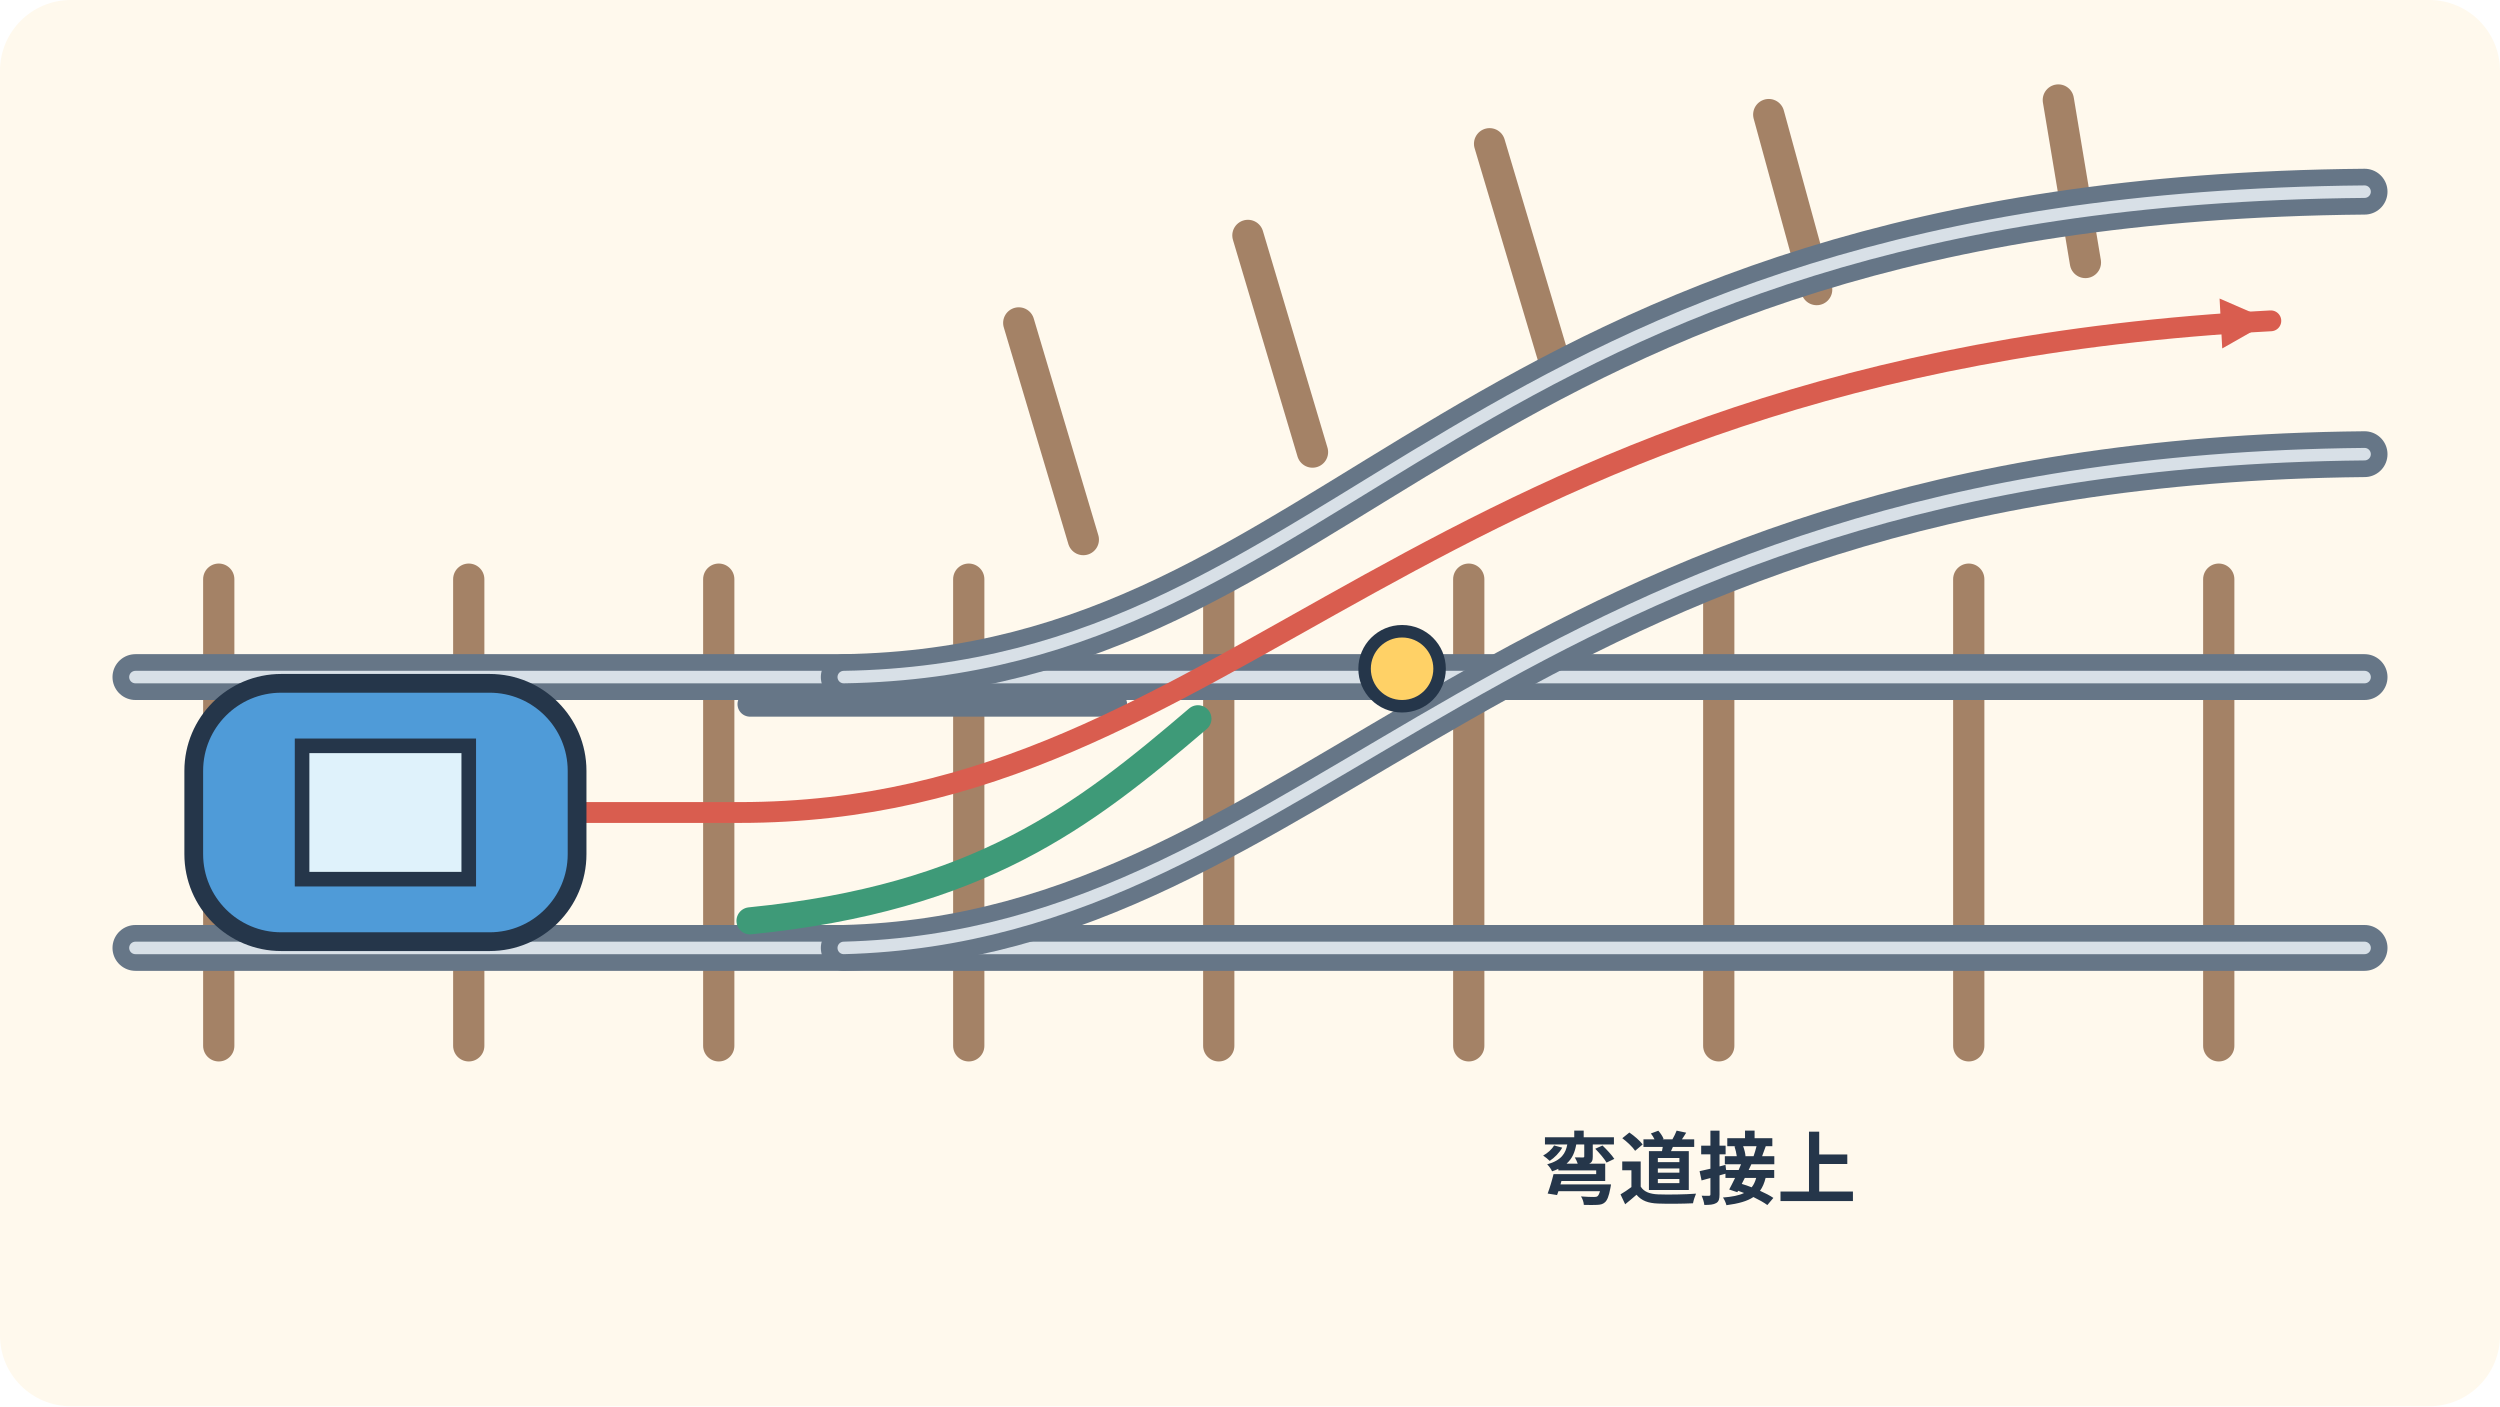
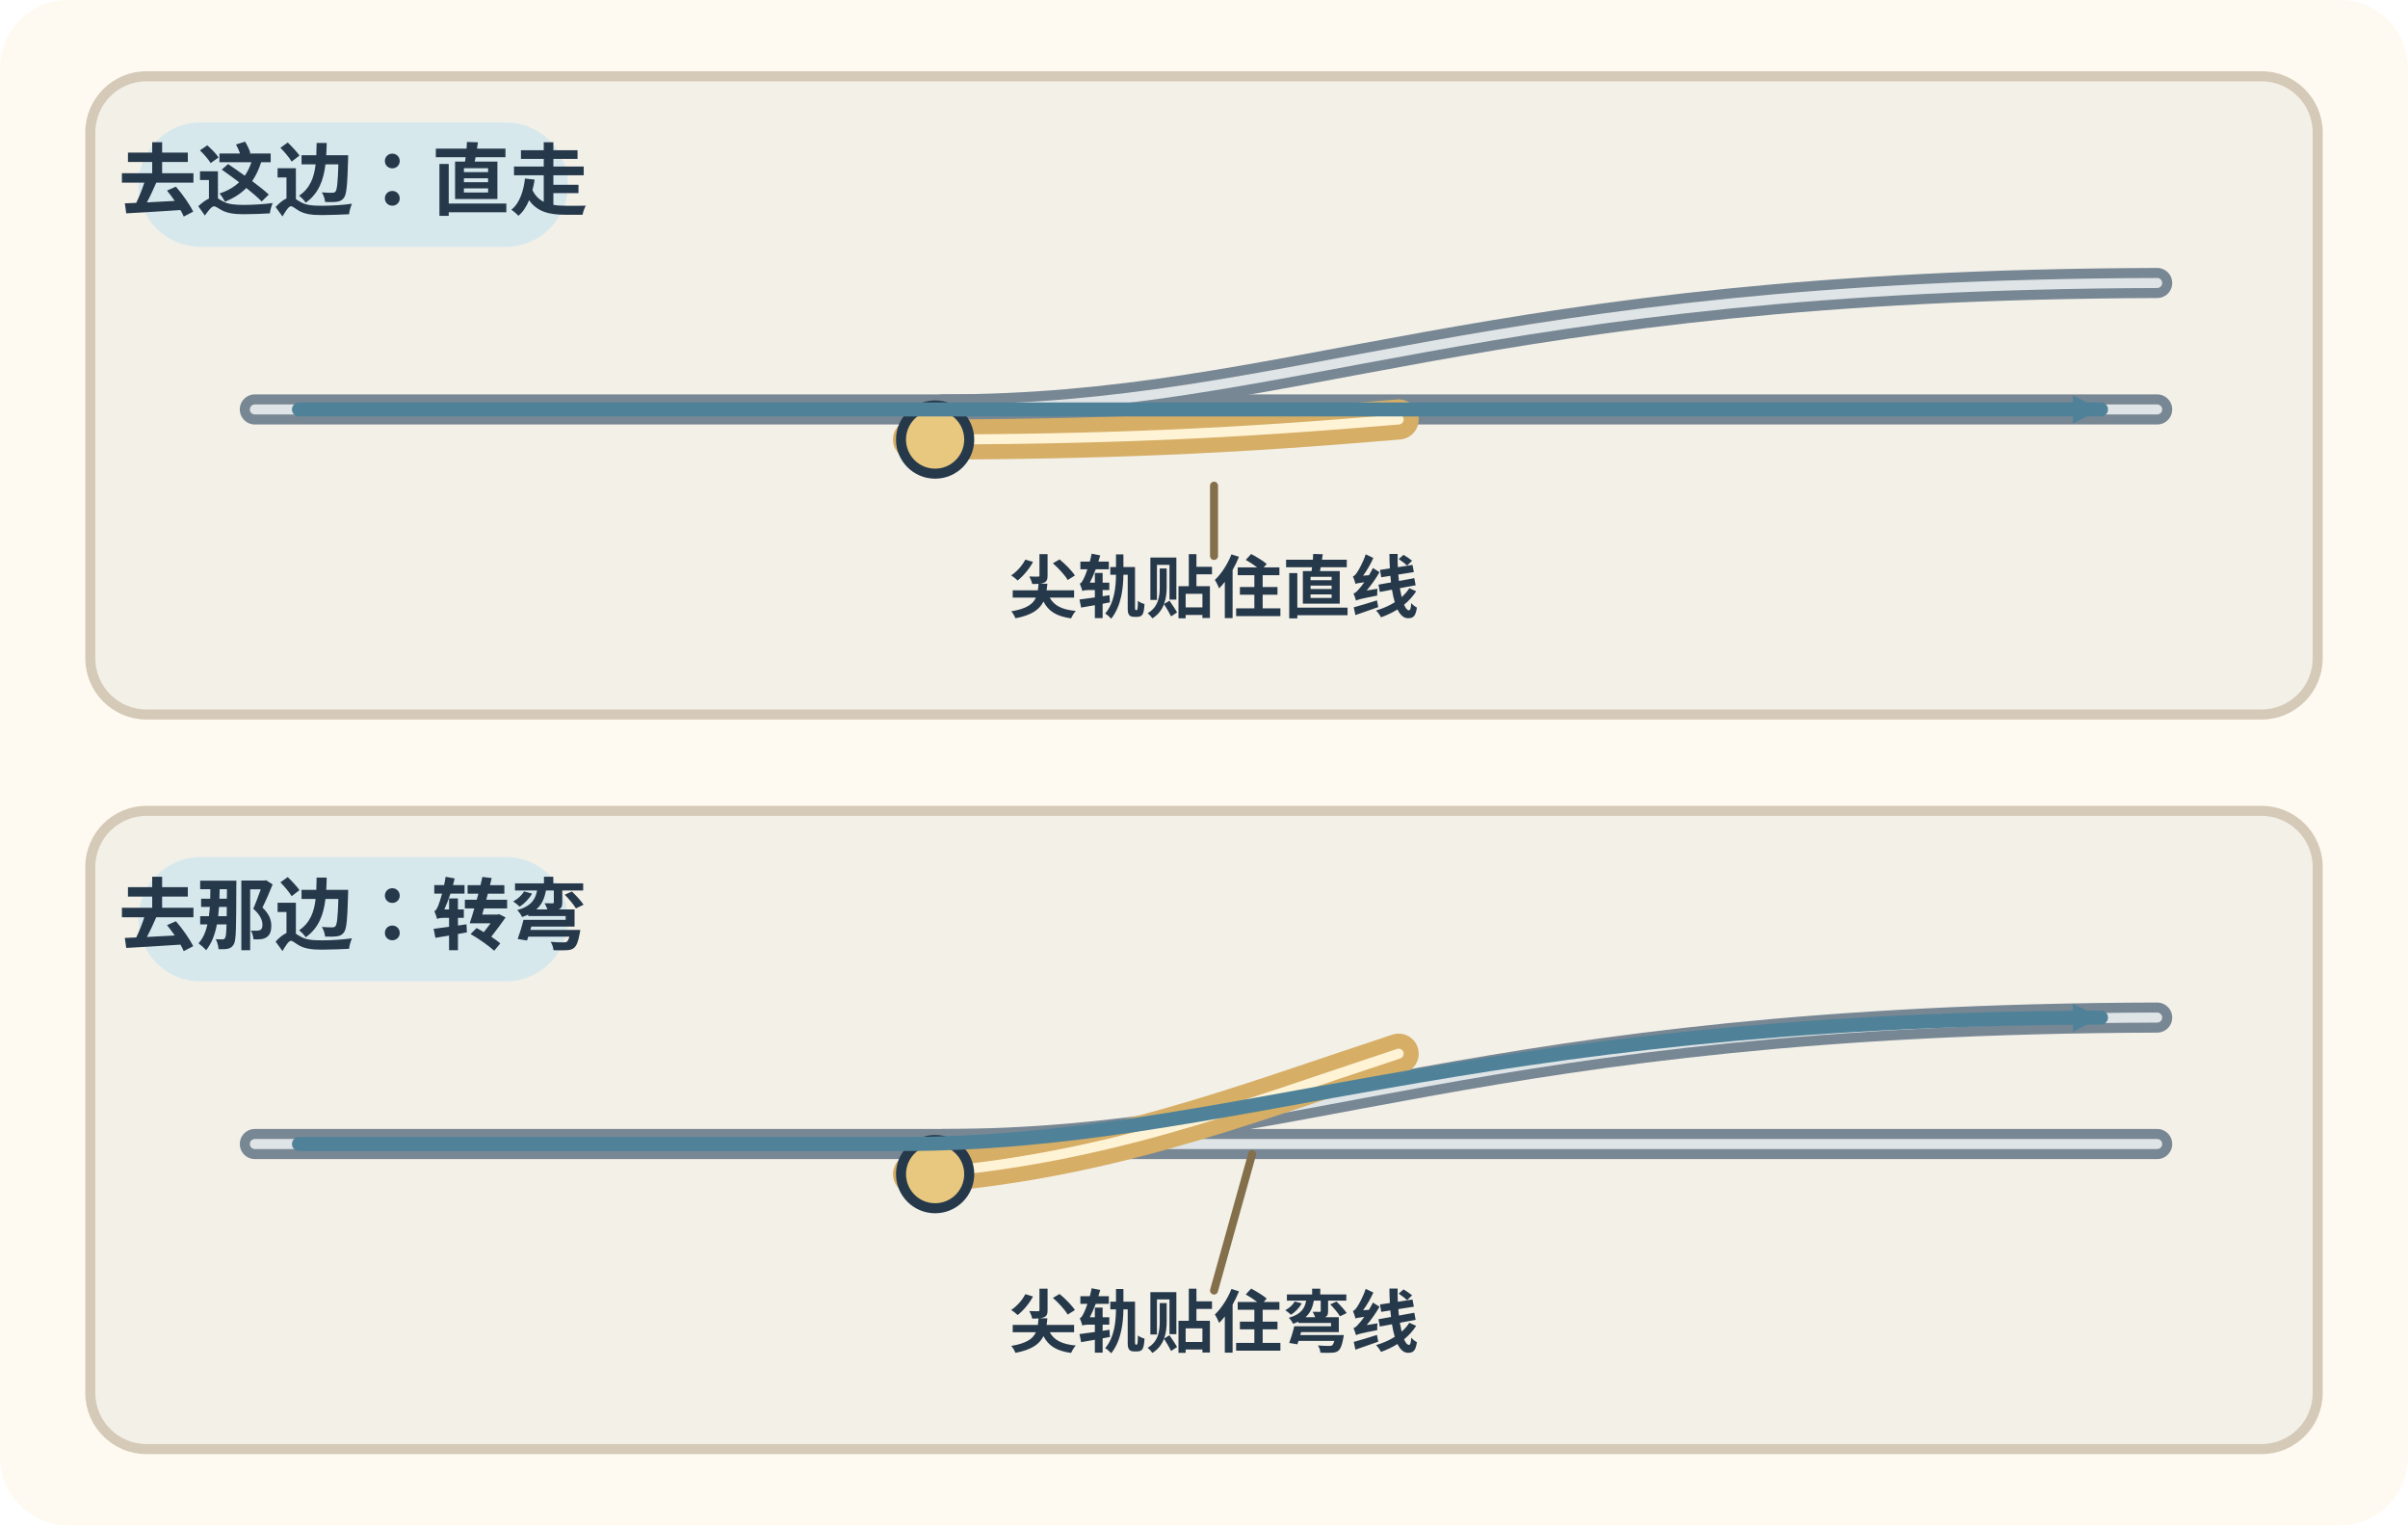
- <svg xmlns="http://www.w3.org/2000/svg" viewBox="0 0 1200 675" role="img" aria-labelledby="title desc">
+ <svg xmlns="http://www.w3.org/2000/svg" viewBox="0 0 1200 760" role="img" aria-labelledby="title desc">
  <defs>
-     <marker id="arrow" viewBox="0 0 20 20" refX="18" refY="10" markerWidth="30" markerHeight="30" markerUnits="userSpaceOnUse" orient="auto">
-       <path d="M2 2 18 10 2 18Z" fill="#d95d4f" />
+     <marker id="routeArrow" viewBox="0 0 18 18" refX="16" refY="9" markerWidth="18" markerHeight="18" markerUnits="userSpaceOnUse" orient="auto">
+       <path d="M2 2 16 9 2 16Z" fill="#4f8298" />
    </marker>
  </defs>
-   <rect width="1200" height="675" rx="34" fill="#fff9ed" />
-   <g stroke="#9a7558" stroke-width="15" stroke-linecap="round" opacity=".9">
-     <path d="M105 278V502M225 278V502M345 278V502M465 278V502M585 278V502M705 278V502M825 278V502M945 278V502M1065 278V502" />
-     <path d="M520 259L489 155M630 217L599 113M746 173L715 69M872 139L849 55M1001 126L988 48" />
+   <rect width="1200" height="760" rx="34" fill="#fffaf1" />
+   <g font-family="system-ui, sans-serif" fill="#26394b">
+     <g transform="translate(45 38)">
+       <rect width="1110" height="318" rx="28" fill="#f3f0e8" stroke="#d5c9b7" stroke-width="5" />
+       <rect x="24" y="23" width="214" height="62" rx="31" fill="#d7e8ed" />
+       <text x="131" y="66" font-size="39" font-weight="800" text-anchor="middle">去这边：直走</text>
+       <g fill="none" stroke="#788794" stroke-width="15" stroke-linecap="round">
+         <path d="M82 166H1030" />
+         <path d="M425 166C600 166 690 104 1030 103" />
+       </g>
+       <g fill="none" stroke="#dfe4e6" stroke-width="5" stroke-linecap="round">
+         <path d="M82 166H1030" />
+         <path d="M425 166C600 166 690 104 1030 103" />
+       </g>
+       <path d="M410 181C505 181 570 178 652 171" fill="none" stroke="#d6ae66" stroke-width="20" stroke-linecap="round" />
+       <path d="M410 181C505 181 570 178 652 171" fill="none" stroke="#fff3d5" stroke-width="5" stroke-linecap="round" />
+       <circle cx="421" cy="181" r="17" fill="#e8c87e" stroke="#26394b" stroke-width="5" />
+       <path d="M104 166H1002" fill="none" stroke="#4f8298" stroke-width="7" stroke-linecap="round" marker-end="url(#routeArrow)" />
+       <text x="560" y="267" font-size="34" font-weight="750" text-anchor="middle">尖轨贴住直线</text>
+       <path d="M560 239V204" fill="none" stroke="#846f4b" stroke-width="4" stroke-linecap="round" />
+     </g>
+     <g transform="translate(45 404)">
+       <rect width="1110" height="318" rx="28" fill="#f3f0e8" stroke="#d5c9b7" stroke-width="5" />
+       <rect x="24" y="23" width="214" height="62" rx="31" fill="#d7e8ed" />
+       <text x="131" y="66" font-size="39" font-weight="800" text-anchor="middle">去那边：转弯</text>
+       <g fill="none" stroke="#788794" stroke-width="15" stroke-linecap="round">
+         <path d="M82 166H1030" />
+         <path d="M425 166C600 166 690 104 1030 103" />
+       </g>
+       <g fill="none" stroke="#dfe4e6" stroke-width="5" stroke-linecap="round">
+         <path d="M82 166H1030" />
+         <path d="M425 166C600 166 690 104 1030 103" />
+       </g>
+       <path d="M410 181C505 174 570 148 652 121" fill="none" stroke="#d6ae66" stroke-width="20" stroke-linecap="round" />
+       <path d="M410 181C505 174 570 148 652 121" fill="none" stroke="#fff3d5" stroke-width="5" stroke-linecap="round" />
+       <circle cx="421" cy="181" r="17" fill="#e8c87e" stroke="#26394b" stroke-width="5" />
+       <path d="M104 166H404C568 166 684 104 1002 103" fill="none" stroke="#4f8298" stroke-width="7" stroke-linecap="round" marker-end="url(#routeArrow)" />
+       <text x="560" y="267" font-size="34" font-weight="750" text-anchor="middle">尖轨贴住弯线</text>
+       <path d="M560 239 579 171" fill="none" stroke="#846f4b" stroke-width="4" stroke-linecap="round" />
+     </g>
  </g>
-   <g fill="none" stroke-linecap="round">
-     <path d="M65 325H1135M65 455H1135" stroke="#667687" stroke-width="22" />
-     <path d="M65 325H1135M65 455H1135" stroke="#d8e0e7" stroke-width="6" />
-   </g>
-   <g fill="none" stroke-linecap="round">
-     <path d="M405 325C650 321 695 96 1135 92" stroke="#667687" stroke-width="22" />
-     <path d="M405 455C635 449 720 222 1135 218" stroke="#667687" stroke-width="22" />
-     <path d="M405 325C650 321 695 96 1135 92M405 455C635 449 720 222 1135 218" stroke="#d8e0e7" stroke-width="6" />
-   </g>
-   <path d="M360 442C470 431 520 392 575 345" fill="none" stroke="#3e9a78" stroke-width="13" stroke-linecap="round" />
-   <path d="M360 338H535" fill="none" stroke="#667687" stroke-width="12" stroke-linecap="round" />
-   <circle cx="673" cy="321" r="18" fill="#ffd166" stroke="#25364a" stroke-width="6" />
-   <path d="M120 390H355C595 390 676 176 1090 154" fill="none" stroke="#d95d4f" stroke-width="10" stroke-linecap="round" marker-end="url(#arrow)" />
-   <g transform="translate(185 390)">
-     <rect x="-92" y="-62" width="184" height="124" rx="42" fill="#4f9bd8" stroke="#25364a" stroke-width="9" />
-     <path d="M-40-32H40V32H-40Z" fill="#dff2fb" stroke="#25364a" stroke-width="7" />
-   </g>
-   <text x="815" y="575" font-family="sans-serif" font-size="38" font-weight="700" text-anchor="middle" fill="#25364a">弯道接上</text>
</svg>
